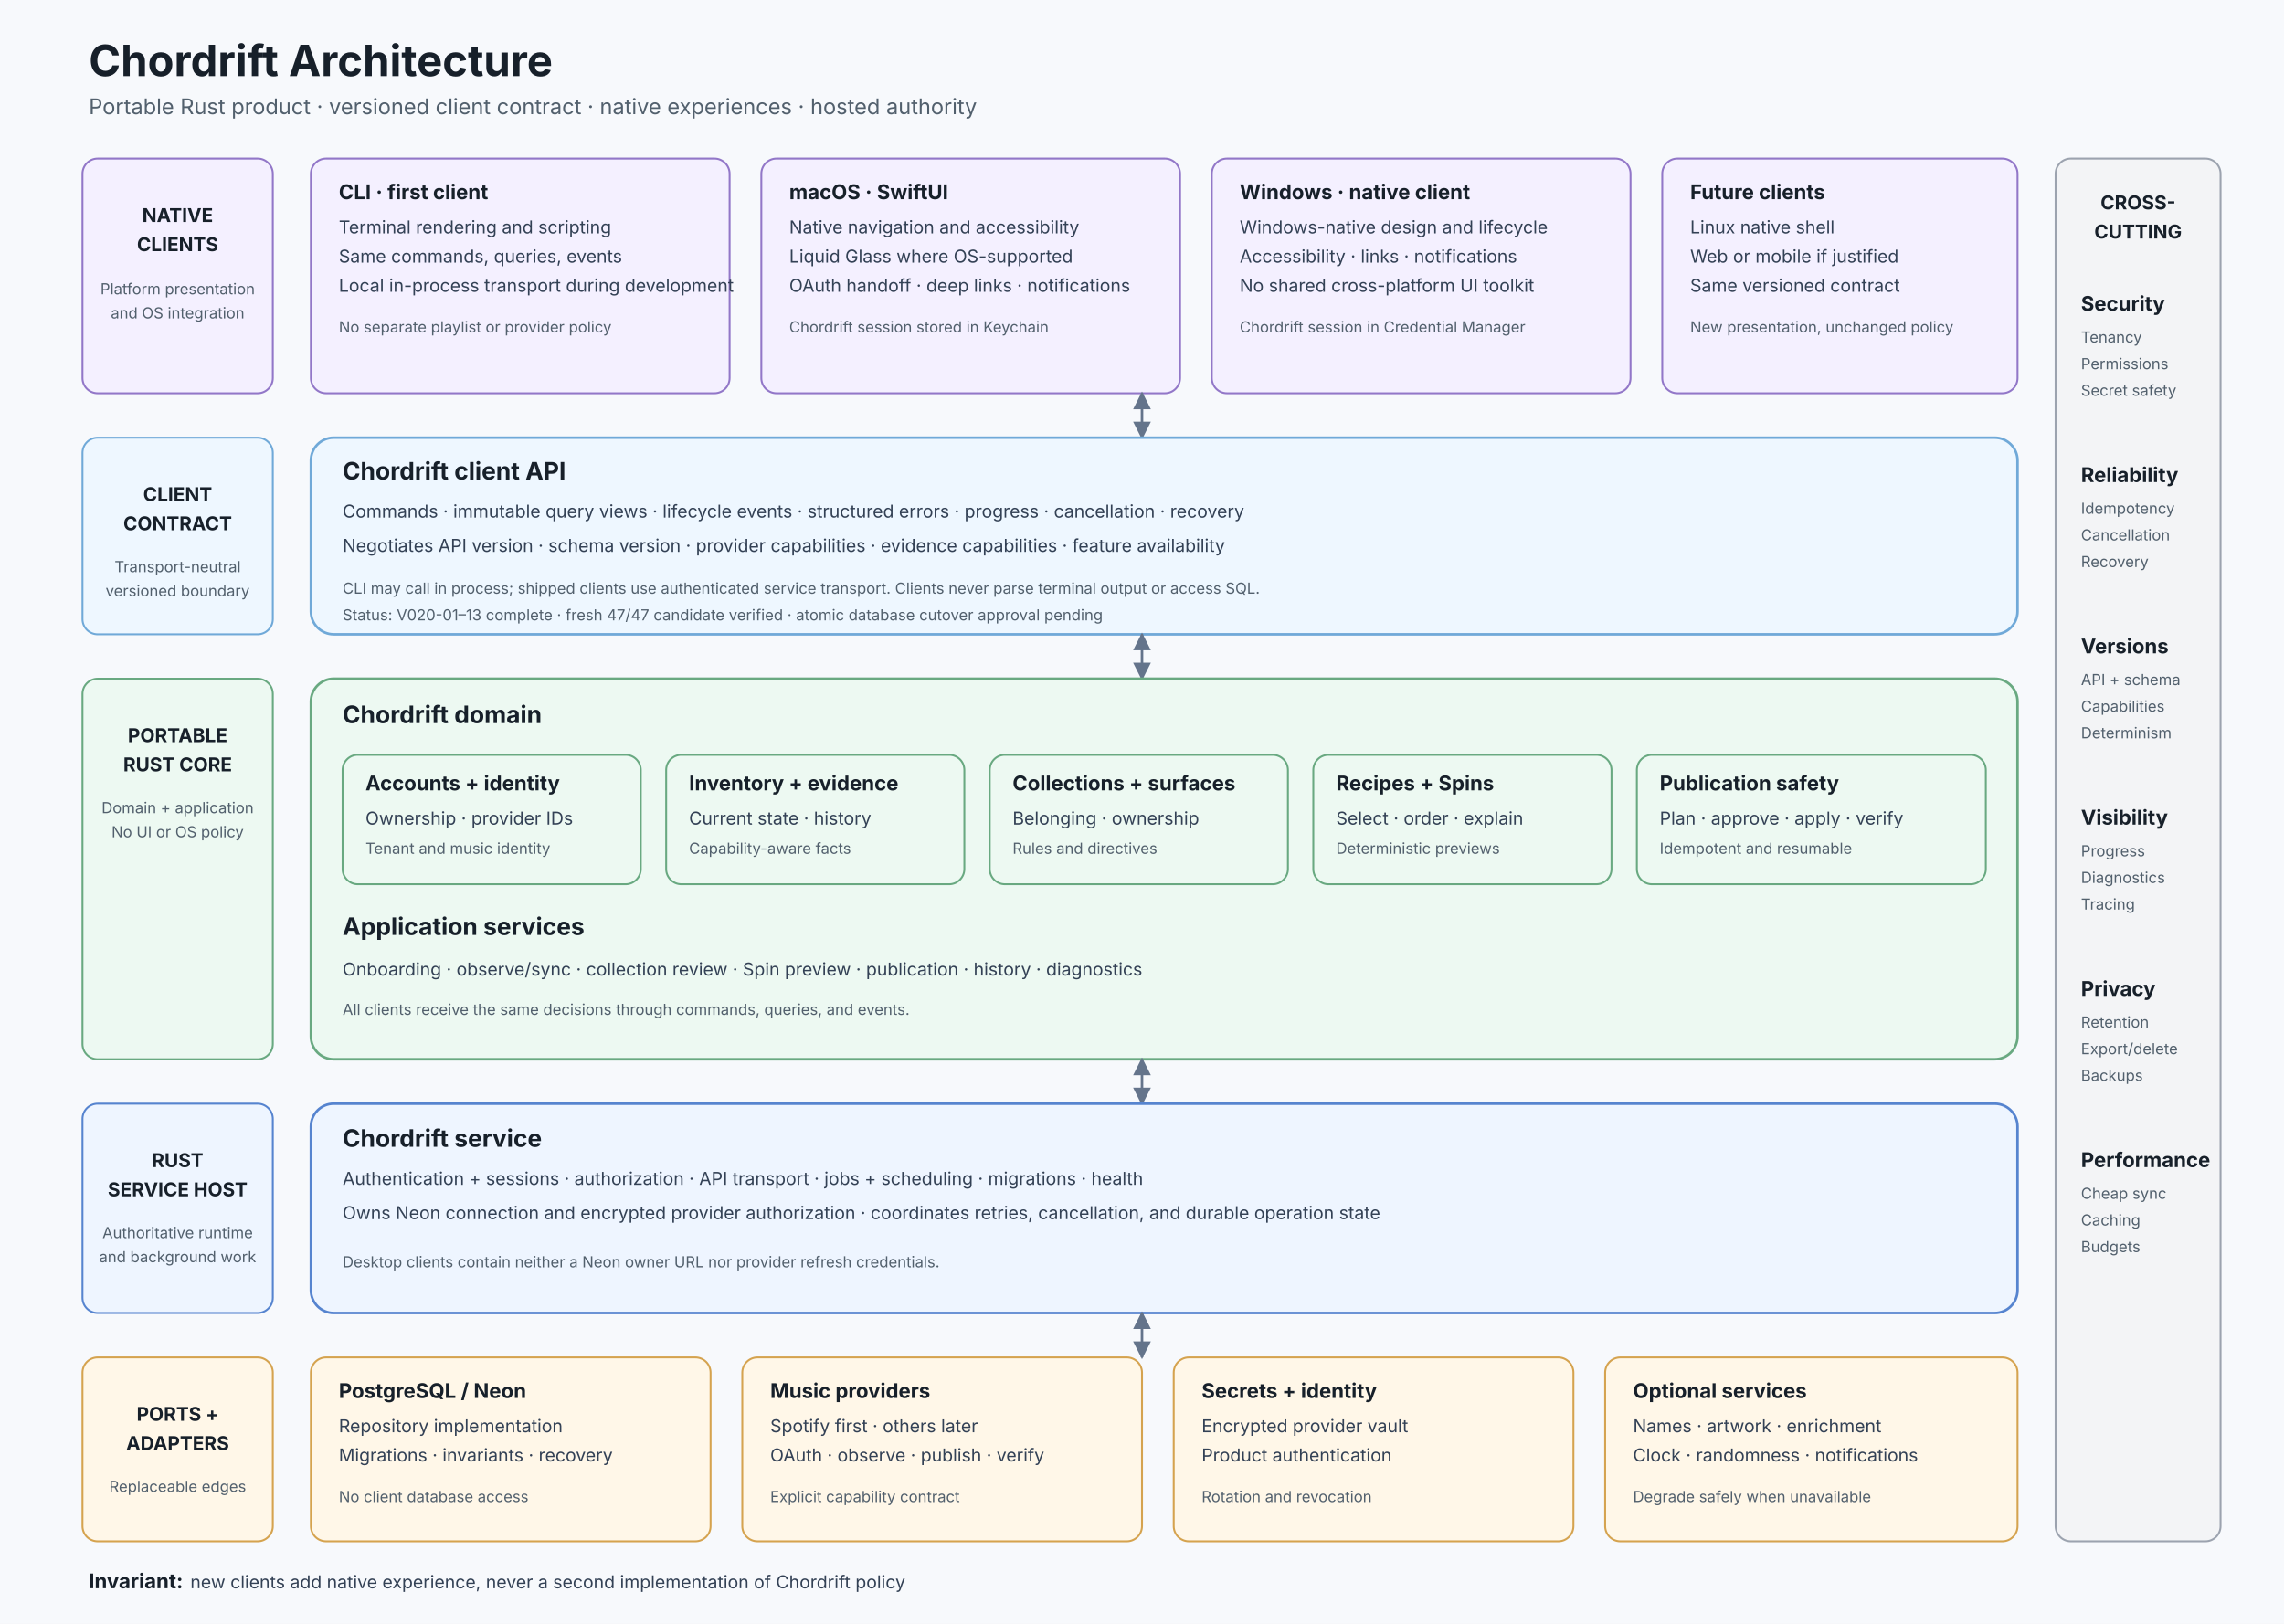
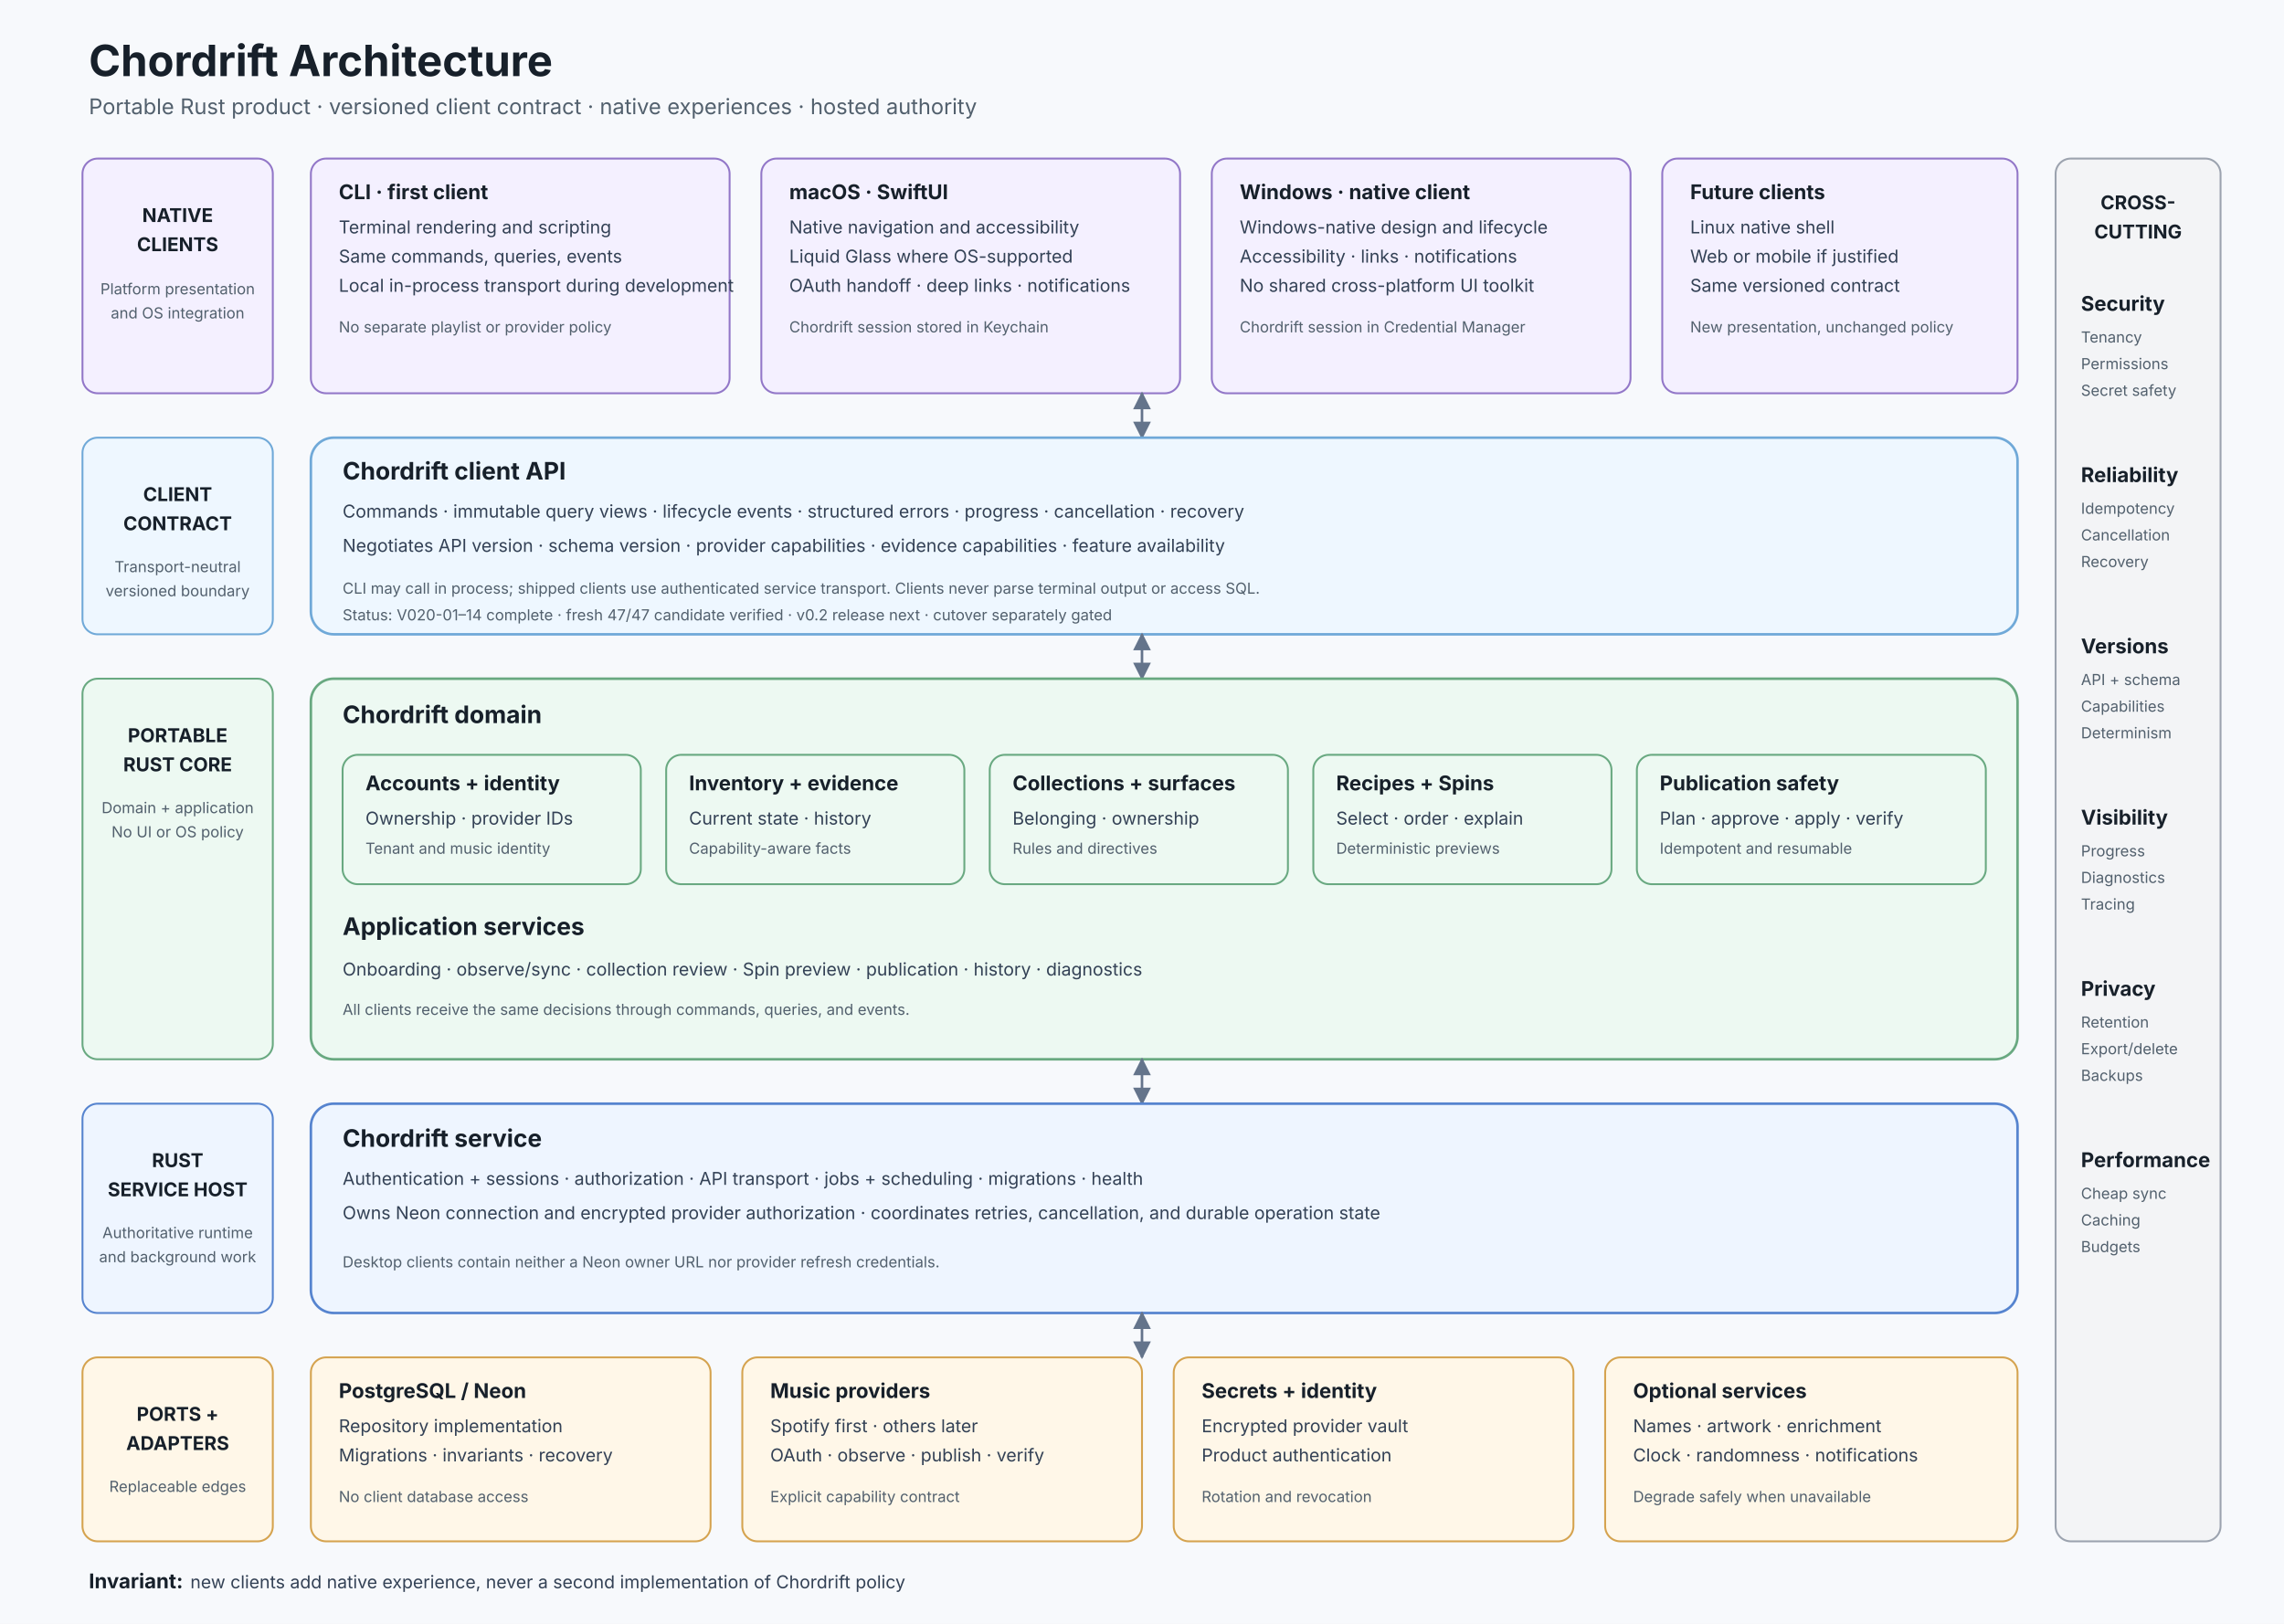
<svg xmlns="http://www.w3.org/2000/svg" width="1800" height="1280" viewBox="0 0 1800 1280" role="img" aria-labelledby="title desc">
  <defs>
    <style>
      text { font-family: ui-sans-serif, -apple-system, BlinkMacSystemFont, "Segoe UI", sans-serif; fill: #17202a; }
      .title { font-size: 34px; font-weight: 700; }
      .subtitle { font-size: 17px; fill: #52606d; }
      .section { font-size: 19px; font-weight: 700; }
      .label { font-size: 16px; font-weight: 700; }
      .body { font-size: 14px; fill: #334155; }
      .small { font-size: 12px; fill: #52606d; }
      .layer-label { font-size: 15px; font-weight: 700; text-anchor: middle; }
      .panel { fill: #ffffff; stroke: #cbd5e1; stroke-width: 2; rx: 18; }
      .node { fill: #f8fafc; stroke: #cbd5e1; stroke-width: 1.5; rx: 12; }
      .client { fill: #f4f0ff; stroke: #9277c8; }
      .contract { fill: #eef7ff; stroke: #70a9d8; }
      .core { fill: #edf9f2; stroke: #69a981; }
      .service { fill: #eef5ff; stroke: #5684cf; }
      .adapter { fill: #fff7e8; stroke: #d5a34f; }
      .cross { fill: #f3f4f6; stroke: #9ca3af; }
      .arrow { fill: none; stroke: #64748b; stroke-width: 2; marker-end: url(#arrow); }
      .both { fill: none; stroke: #64748b; stroke-width: 2; marker-start: url(#arrow); marker-end: url(#arrow); }
    </style>
    <marker id="arrow" viewBox="0 0 10 10" refX="9" refY="5" markerWidth="7" markerHeight="7" orient="auto-start-reverse">
      <path d="M 0 0 L 10 5 L 0 10 z" fill="#64748b" />
    </marker>
  </defs>
  <rect width="1800" height="1280" fill="#f7f9fc" />
  <text x="70" y="60" class="title">Chordrift Architecture</text>
  <text x="70" y="90" class="subtitle">Portable Rust product · versioned client contract · native experiences · hosted authority</text>
  <rect x="65" y="125" width="150" height="185" class="node client" />
  <text x="140" y="175" class="layer-label">NATIVE</text>
  <text x="140" y="198" class="layer-label">CLIENTS</text>
  <text x="140" y="232" class="small" text-anchor="middle">Platform presentation</text>
  <text x="140" y="251" class="small" text-anchor="middle">and OS integration</text>
  <rect x="245" y="125" width="330" height="185" class="node client" />
  <text x="267" y="157" class="label">CLI · first client</text>
  <text x="267" y="184" class="body">Terminal rendering and scripting</text>
  <text x="267" y="207" class="body">Same commands, queries, events</text>
  <text x="267" y="230" class="body">Local in-process transport during development</text>
  <text x="267" y="262" class="small">No separate playlist or provider policy</text>
  <rect x="600" y="125" width="330" height="185" class="node client" />
  <text x="622" y="157" class="label">macOS · SwiftUI</text>
  <text x="622" y="184" class="body">Native navigation and accessibility</text>
  <text x="622" y="207" class="body">Liquid Glass where OS-supported</text>
  <text x="622" y="230" class="body">OAuth handoff · deep links · notifications</text>
  <text x="622" y="262" class="small">Chordrift session stored in Keychain</text>
  <rect x="955" y="125" width="330" height="185" class="node client" />
  <text x="977" y="157" class="label">Windows · native client</text>
  <text x="977" y="184" class="body">Windows-native design and lifecycle</text>
  <text x="977" y="207" class="body">Accessibility · links · notifications</text>
  <text x="977" y="230" class="body">No shared cross-platform UI toolkit</text>
  <text x="977" y="262" class="small">Chordrift session in Credential Manager</text>
  <rect x="1310" y="125" width="280" height="185" class="node client" />
  <text x="1332" y="157" class="label">Future clients</text>
  <text x="1332" y="184" class="body">Linux native shell</text>
  <text x="1332" y="207" class="body">Web or mobile if justified</text>
  <text x="1332" y="230" class="body">Same versioned contract</text>
  <text x="1332" y="262" class="small">New presentation, unchanged policy</text>
  <path d="M900 310 V345" class="both" />
  <rect x="65" y="345" width="150" height="155" class="node contract" />
  <text x="140" y="395" class="layer-label">CLIENT</text>
  <text x="140" y="418" class="layer-label">CONTRACT</text>
  <text x="140" y="451" class="small" text-anchor="middle">Transport-neutral</text>
  <text x="140" y="470" class="small" text-anchor="middle">versioned boundary</text>
  <rect x="245" y="345" width="1345" height="155" class="panel contract" />
  <text x="270" y="378" class="section">Chordrift client API</text>
  <text x="270" y="408" class="body">Commands · immutable query views · lifecycle events · structured errors · progress · cancellation · recovery</text>
  <text x="270" y="435" class="body">Negotiates API version · schema version · provider capabilities · evidence capabilities · feature availability</text>
  <text x="270" y="468" class="small">CLI may call in process; shipped clients use authenticated service transport. Clients never parse terminal output or access SQL.</text>
-   <text x="270" y="489" class="small">Status: V020-01–13 complete · fresh 47/47 candidate verified · atomic database cutover approval pending</text>
+   <text x="270" y="489" class="small">Status: V020-01–14 complete · fresh 47/47 candidate verified · v0.2 release next · cutover separately gated</text>
  <path d="M900 500 V535" class="both" />
  <rect x="65" y="535" width="150" height="300" class="node core" />
  <text x="140" y="585" class="layer-label">PORTABLE</text>
  <text x="140" y="608" class="layer-label">RUST CORE</text>
  <text x="140" y="641" class="small" text-anchor="middle">Domain + application</text>
  <text x="140" y="660" class="small" text-anchor="middle">No UI or OS policy</text>
  <rect x="245" y="535" width="1345" height="300" class="panel core" />
  <text x="270" y="570" class="section">Chordrift domain</text>
  <rect x="270" y="595" width="235" height="102" class="node core" />
  <text x="288" y="623" class="label">Accounts + identity</text>
  <text x="288" y="650" class="body">Ownership · provider IDs</text>
  <text x="288" y="673" class="small">Tenant and music identity</text>
  <rect x="525" y="595" width="235" height="102" class="node core" />
  <text x="543" y="623" class="label">Inventory + evidence</text>
  <text x="543" y="650" class="body">Current state · history</text>
  <text x="543" y="673" class="small">Capability-aware facts</text>
  <rect x="780" y="595" width="235" height="102" class="node core" />
  <text x="798" y="623" class="label">Collections + surfaces</text>
  <text x="798" y="650" class="body">Belonging · ownership</text>
  <text x="798" y="673" class="small">Rules and directives</text>
  <rect x="1035" y="595" width="235" height="102" class="node core" />
  <text x="1053" y="623" class="label">Recipes + Spins</text>
  <text x="1053" y="650" class="body">Select · order · explain</text>
  <text x="1053" y="673" class="small">Deterministic previews</text>
  <rect x="1290" y="595" width="275" height="102" class="node core" />
  <text x="1308" y="623" class="label">Publication safety</text>
  <text x="1308" y="650" class="body">Plan · approve · apply · verify</text>
  <text x="1308" y="673" class="small">Idempotent and resumable</text>
  <text x="270" y="737" class="section">Application services</text>
  <text x="270" y="769" class="body">Onboarding · observe/sync · collection review · Spin preview · publication · history · diagnostics</text>
  <text x="270" y="800" class="small">All clients receive the same decisions through commands, queries, and events.</text>
  <path d="M900 835 V870" class="both" />
  <rect x="65" y="870" width="150" height="165" class="node service" />
  <text x="140" y="920" class="layer-label">RUST</text>
  <text x="140" y="943" class="layer-label">SERVICE HOST</text>
  <text x="140" y="976" class="small" text-anchor="middle">Authoritative runtime</text>
  <text x="140" y="995" class="small" text-anchor="middle">and background work</text>
  <rect x="245" y="870" width="1345" height="165" class="panel service" />
  <text x="270" y="904" class="section">Chordrift service</text>
  <text x="270" y="934" class="body">Authentication + sessions · authorization · API transport · jobs + scheduling · migrations · health</text>
  <text x="270" y="961" class="body">Owns Neon connection and encrypted provider authorization · coordinates retries, cancellation, and durable operation state</text>
  <text x="270" y="999" class="small">Desktop clients contain neither a Neon owner URL nor provider refresh credentials.</text>
  <path d="M900 1035 V1070" class="both" />
  <rect x="65" y="1070" width="150" height="145" class="node adapter" />
  <text x="140" y="1120" class="layer-label">PORTS +</text>
  <text x="140" y="1143" class="layer-label">ADAPTERS</text>
  <text x="140" y="1176" class="small" text-anchor="middle">Replaceable edges</text>
  <rect x="245" y="1070" width="315" height="145" class="node adapter" />
  <text x="267" y="1102" class="label">PostgreSQL / Neon</text>
  <text x="267" y="1129" class="body">Repository implementation</text>
  <text x="267" y="1152" class="body">Migrations · invariants · recovery</text>
  <text x="267" y="1184" class="small">No client database access</text>
  <rect x="585" y="1070" width="315" height="145" class="node adapter" />
  <text x="607" y="1102" class="label">Music providers</text>
  <text x="607" y="1129" class="body">Spotify first · others later</text>
  <text x="607" y="1152" class="body">OAuth · observe · publish · verify</text>
  <text x="607" y="1184" class="small">Explicit capability contract</text>
  <rect x="925" y="1070" width="315" height="145" class="node adapter" />
  <text x="947" y="1102" class="label">Secrets + identity</text>
  <text x="947" y="1129" class="body">Encrypted provider vault</text>
  <text x="947" y="1152" class="body">Product authentication</text>
  <text x="947" y="1184" class="small">Rotation and revocation</text>
  <rect x="1265" y="1070" width="325" height="145" class="node adapter" />
  <text x="1287" y="1102" class="label">Optional services</text>
  <text x="1287" y="1129" class="body">Names · artwork · enrichment</text>
  <text x="1287" y="1152" class="body">Clock · randomness · notifications</text>
  <text x="1287" y="1184" class="small">Degrade safely when unavailable</text>
  <rect x="1620" y="125" width="130" height="1090" class="node cross" />
  <text x="1685" y="165" class="layer-label">CROSS-</text>
  <text x="1685" y="188" class="layer-label">CUTTING</text>
  <text x="1640" y="245" class="label">Security</text>
  <text x="1640" y="270" class="small">Tenancy</text>
  <text x="1640" y="291" class="small">Permissions</text>
  <text x="1640" y="312" class="small">Secret safety</text>
  <text x="1640" y="380" class="label">Reliability</text>
  <text x="1640" y="405" class="small">Idempotency</text>
  <text x="1640" y="426" class="small">Cancellation</text>
  <text x="1640" y="447" class="small">Recovery</text>
  <text x="1640" y="515" class="label">Versions</text>
  <text x="1640" y="540" class="small">API + schema</text>
  <text x="1640" y="561" class="small">Capabilities</text>
  <text x="1640" y="582" class="small">Determinism</text>
  <text x="1640" y="650" class="label">Visibility</text>
  <text x="1640" y="675" class="small">Progress</text>
  <text x="1640" y="696" class="small">Diagnostics</text>
  <text x="1640" y="717" class="small">Tracing</text>
  <text x="1640" y="785" class="label">Privacy</text>
  <text x="1640" y="810" class="small">Retention</text>
  <text x="1640" y="831" class="small">Export/delete</text>
  <text x="1640" y="852" class="small">Backups</text>
  <text x="1640" y="920" class="label">Performance</text>
  <text x="1640" y="945" class="small">Cheap sync</text>
  <text x="1640" y="966" class="small">Caching</text>
  <text x="1640" y="987" class="small">Budgets</text>
  <text x="70" y="1252" class="label">Invariant:</text>
  <text x="150" y="1252" class="body">new clients add native experience, never a second implementation of Chordrift policy</text>
</svg>
